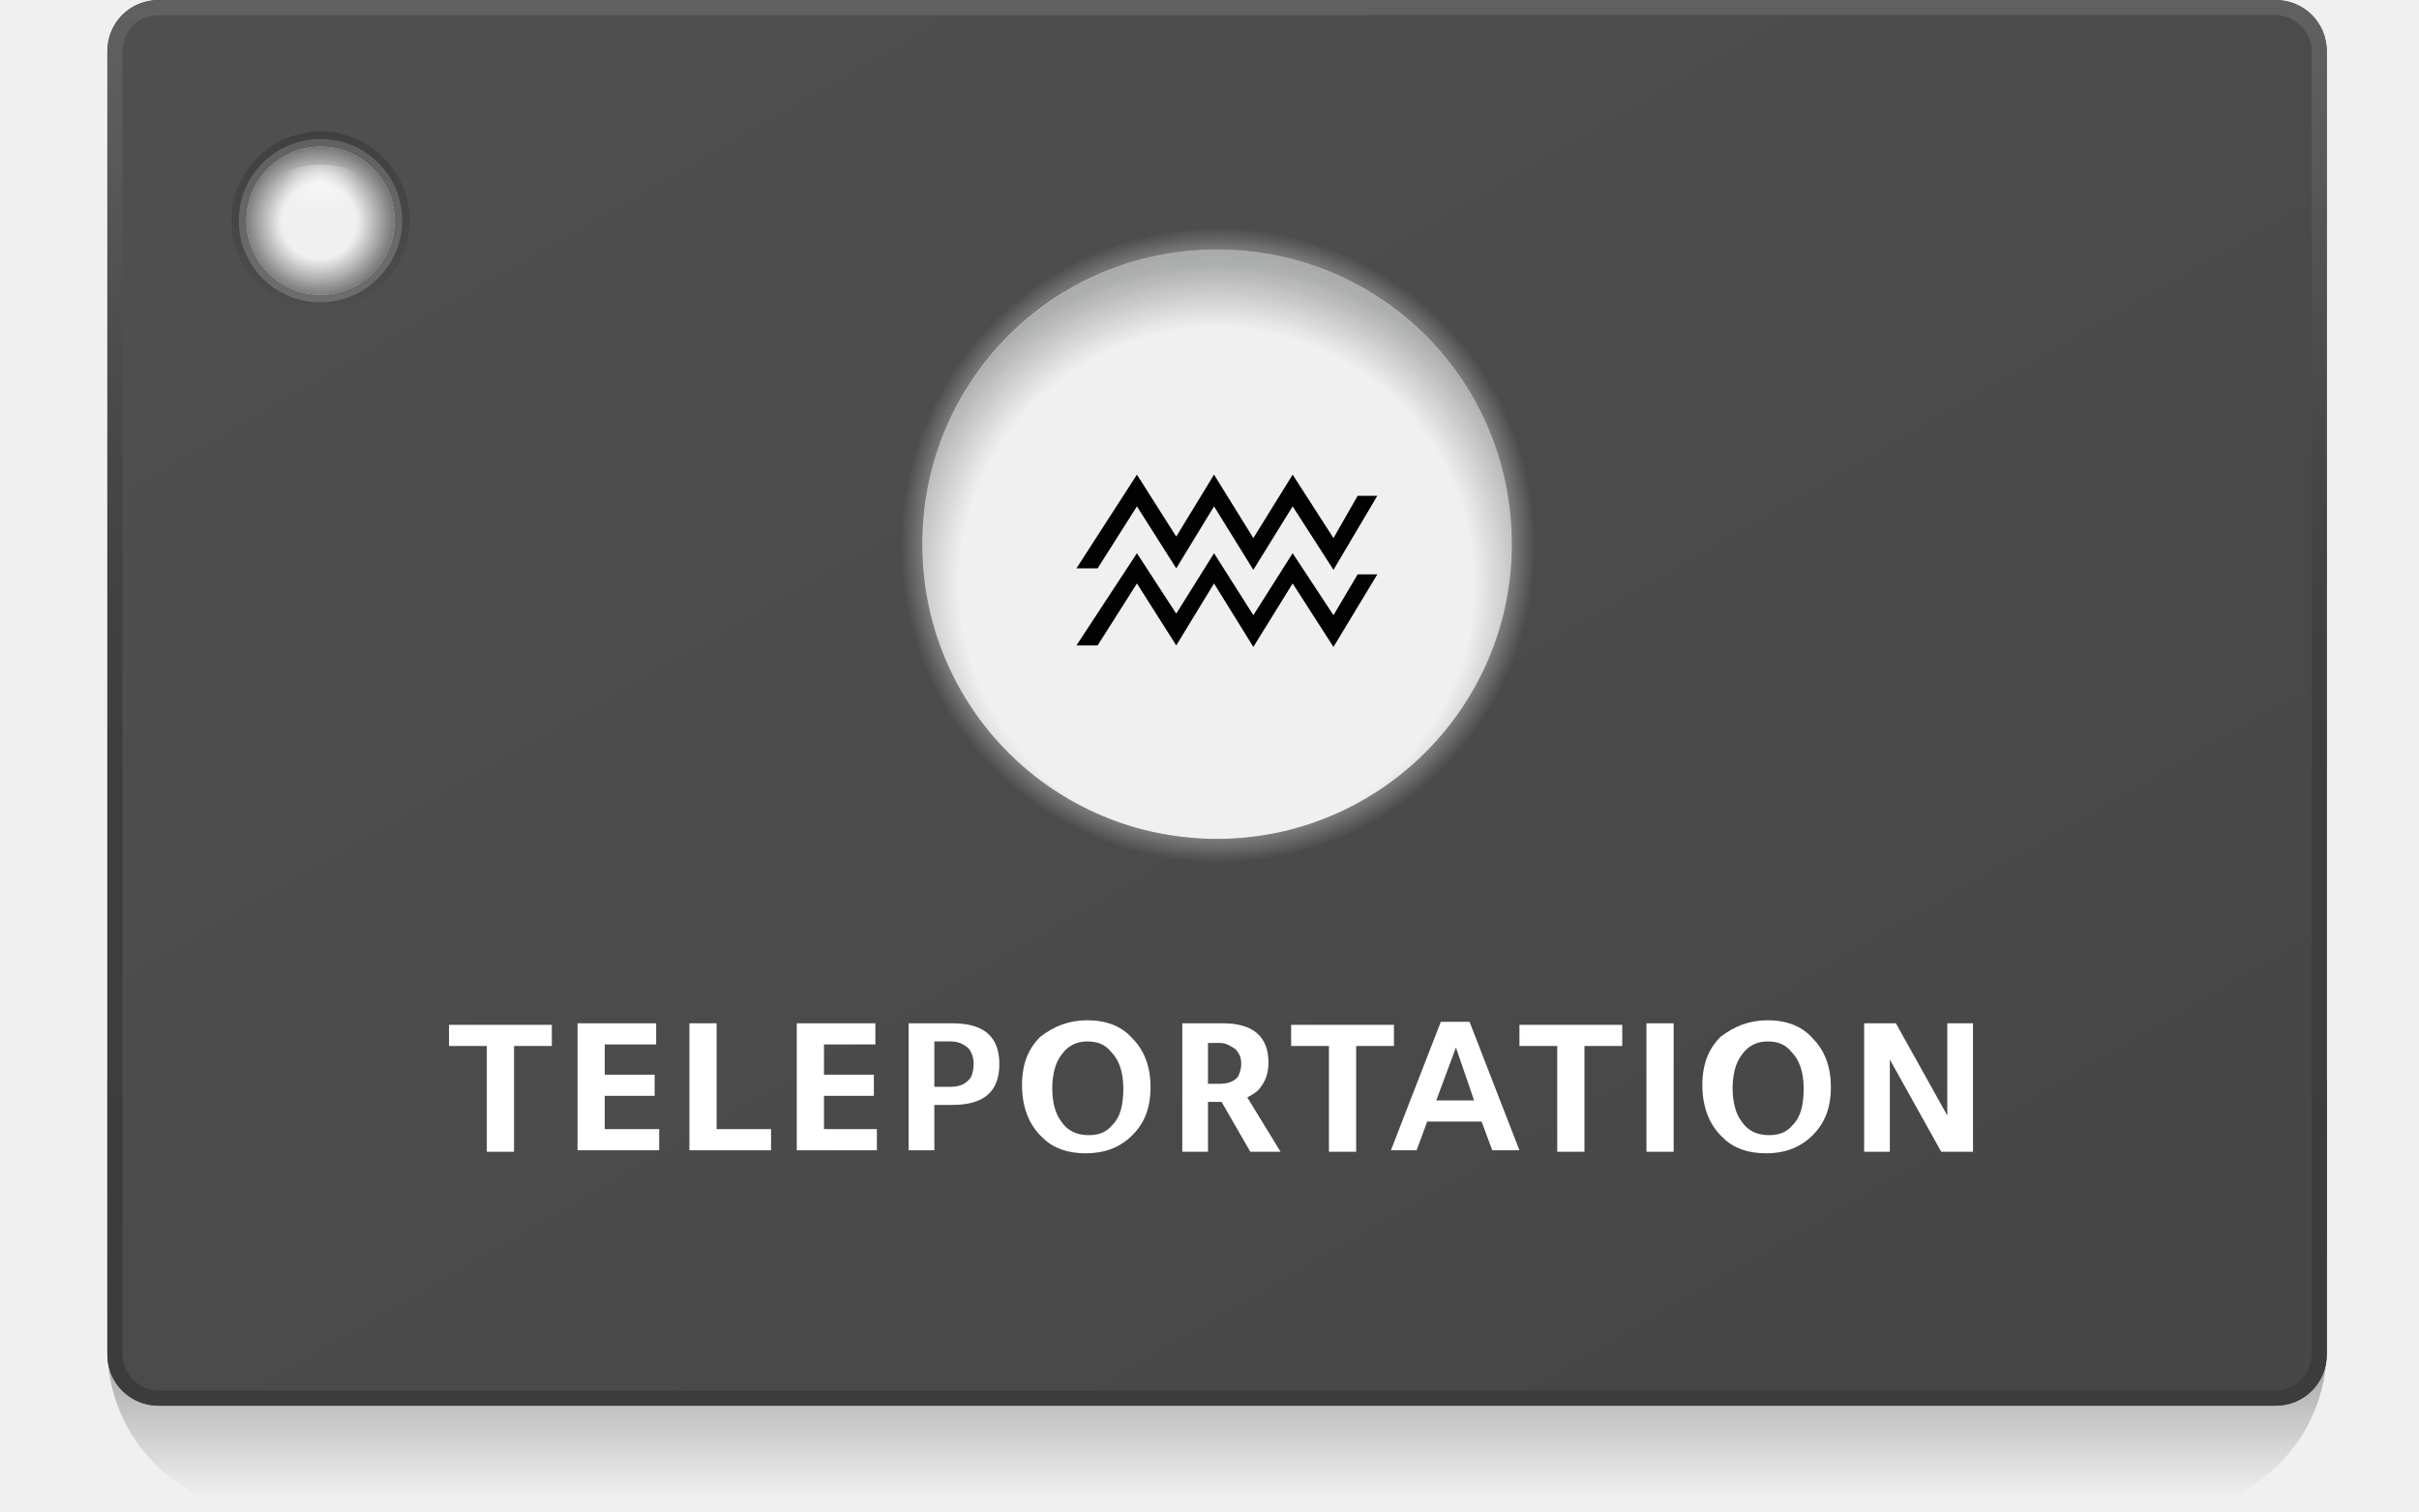
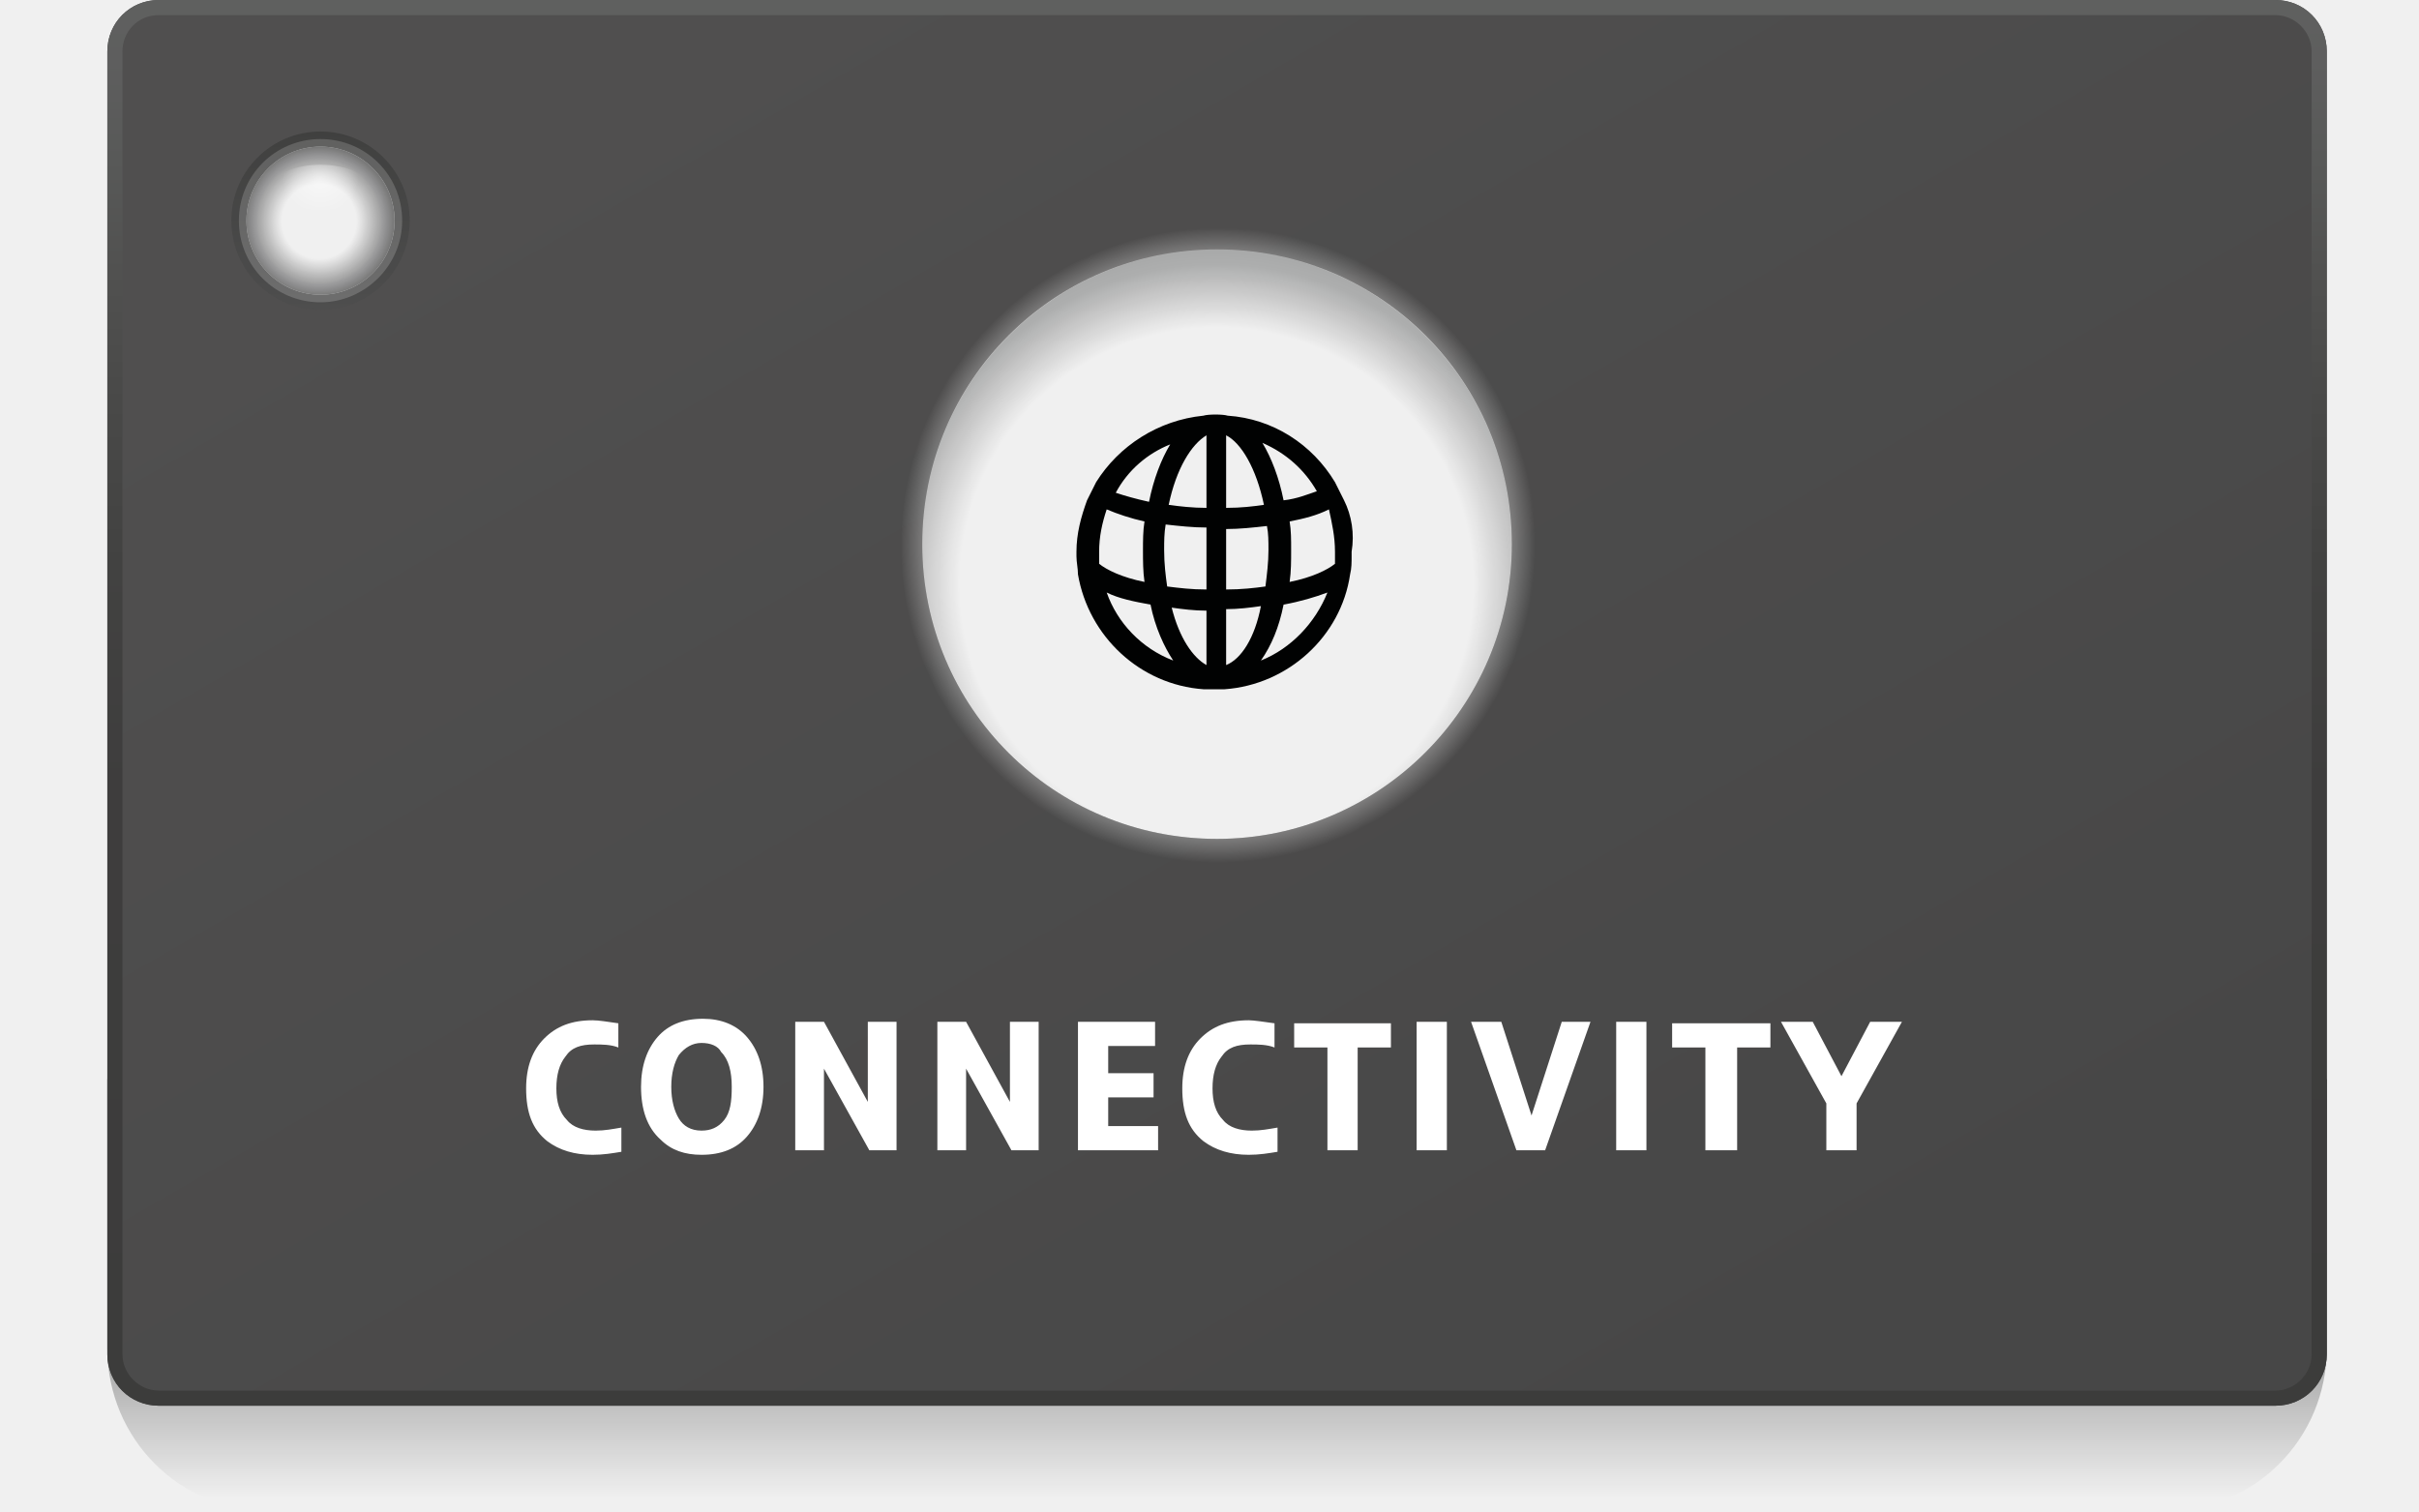
- <svg xmlns="http://www.w3.org/2000/svg" xmlns:xlink="http://www.w3.org/1999/xlink" viewBox="0 0 160 100" enable-background="new 0 0 160 100" width="160px" height="100px">
+ <svg xmlns="http://www.w3.org/2000/svg" xmlns:xlink="http://www.w3.org/1999/xlink" viewBox="0 0 160 100" enable-background="new 0 0 160 100">
  <g>
    <linearGradient id="a" gradientUnits="userSpaceOnUse" x1="80.472" y1="39.794" x2="80.472" y2="99.111">
      <stop offset=".481" stop-color="#010202" />
      <stop offset=".925" stop-color="#010202" stop-opacity=".145" />
      <stop offset="1" stop-color="#010202" stop-opacity="0" />
    </linearGradient>
    <path fill="url(#a)" d="M153.9 71.4H7.1v17.8c0 6 4.8 10.8 10.8 10.8h125.2c6 0 10.8-4.8 10.8-10.8V71.4z" />
  </g>
  <g>
    <linearGradient id="b" gradientUnits="userSpaceOnUse" x1="108.679" y1="95.383" x2="52.776" y2="-1.444">
      <stop offset="0" stop-color="#474747" />
      <stop offset="1" stop-color="#504F4F" />
    </linearGradient>
    <path fill="url(#b)" d="M150.5 0h-140C8.6 0 7.1 1.5 7.1 3.4v86.2c0 1.9 1.5 3.4 3.4 3.4h140c1.9 0 3.4-1.5 3.4-3.4V3.4c0-1.9-1.5-3.4-3.4-3.4zM21.2 20c-3 0-5.4-2.4-5.4-5.4 0-3 2.4-5.4 5.4-5.4s5.4 2.4 5.4 5.4c0 3-2.5 5.4-5.4 5.4zm59.3 35.5C69.7 55.5 61 46.8 61 36s8.7-19.5 19.5-19.5S100 25.2 100 36s-8.8 19.5-19.5 19.5z" />
  </g>
  <g>
    <radialGradient id="c" cx="21.117" cy="14.658" r="5.375" gradientTransform="matrix(.916 0 0 .916 1.769 1.218)" gradientUnits="userSpaceOnUse">
      <stop offset=".006" stop-opacity="0" />
      <stop offset=".225" stop-color="#010101" stop-opacity="0" />
      <stop offset=".304" stop-color="#040404" stop-opacity="0" />
      <stop offset=".36" stop-color="#0A0A09" stop-opacity="0" />
      <stop offset=".406" stop-color="#101010" stop-opacity="0" />
      <stop offset=".445" stop-color="#151514" stop-opacity="0" />
      <stop offset=".478" stop-color="#191818" stop-opacity="0" />
      <stop offset=".5" stop-color="#1A1919" stop-opacity="0" />
      <stop offset=".535" stop-color="#171516" stop-opacity=".07" />
      <stop offset=".687" stop-color="#0B0A0B" stop-opacity=".374" />
      <stop offset=".82" stop-color="#040405" stop-opacity=".641" />
      <stop offset=".929" stop-color="#020203" stop-opacity=".859" />
      <stop offset="1" stop-color="#010202" />
    </radialGradient>
    <circle opacity=".5" fill="url(#c)" cx="21.2" cy="14.6" r="4.9" />
  </g>
  <g>
    <radialGradient id="d" cx="22.254" cy="11.83" r="2.135" gradientTransform="matrix(1.181 0 0 1.076 -5.093 -.885)" gradientUnits="userSpaceOnUse">
      <stop offset="0" stop-color="#fff" />
      <stop offset="1" stop-color="#fff" stop-opacity="0" />
    </radialGradient>
    <ellipse opacity=".5" fill="url(#d)" cx="21.2" cy="12.4" rx="3.2" ry="1.5" />
  </g>
  <g>
    <linearGradient id="e" gradientUnits="userSpaceOnUse" x1="21.18" y1="20.47" x2="21.18" y2="8.72">
      <stop offset="0" stop-color="#4D4D4D" />
      <stop offset="1" stop-color="#3C3C3B" />
    </linearGradient>
    <circle opacity=".8" fill="none" stroke="url(#e)" stroke-miterlimit="10" cx="21.2" cy="14.6" r="5.4" />
  </g>
  <g>
    <defs>
      <path id="f" d="M150.5 0h-140C8.6 0 7.1 1.5 7.1 3.4v86.2c0 1.9 1.5 3.4 3.4 3.4h140c1.9 0 3.4-1.5 3.4-3.4V3.4c0-1.9-1.5-3.4-3.4-3.4zm-70 55.5C69.7 55.5 61 46.8 61 36s8.7-19.5 19.5-19.5S100 25.2 100 36s-8.8 19.5-19.5 19.5z" />
    </defs>
    <clipPath id="g">
      <use xlink:href="#f" overflow="visible" />
    </clipPath>
    <radialGradient id="h" cx="80.563" cy="36.076" r="21" gradientUnits="userSpaceOnUse">
      <stop offset=".568" stop-color="#fff" />
      <stop offset=".729" stop-color="#fff" />
      <stop offset="1" stop-color="#fff" stop-opacity="0" />
    </radialGradient>
    <circle clip-path="url(#g)" fill="url(#h)" cx="80.6" cy="36.1" r="21" />
  </g>
  <g fill="#fff">
-     <path d="M32.2 76.2v-7h-2.5v-1.4h6.8v1.4H34v7h-1.8zM38.2 76.2v-8.5h5.2v1.4H40v2h3.3v1.4H40v2.2h3.6v1.4h-5.4zM45.6 76.2v-8.5h1.8v7H51v1.4h-5.4zM52.7 76.2v-8.5h5.2v1.4h-3.4v2h3.3v1.4h-3.3v2.2H58v1.4h-5.3zM60.1 76.2v-8.5H63c2.1 0 3.1.9 3.1 2.7s-1 2.7-3.1 2.7h-1.2v3h-1.7zm1.7-4.3h1.1c.6 0 1-.2 1.3-.6.1-.2.2-.5.2-.9s-.1-.7-.3-1c-.3-.3-.7-.5-1.2-.5h-1.1v3zM71.9 67.5c1.3 0 2.3.4 3 1.2.8.8 1.2 1.9 1.2 3.2 0 1.4-.4 2.4-1.2 3.2-.8.8-1.8 1.2-3.1 1.2-1.1 0-2.1-.3-2.8-1-.9-.8-1.4-2-1.4-3.5 0-1.4.4-2.4 1.2-3.2.9-.7 1.9-1.1 3.1-1.1zm0 1.4c-.7 0-1.3.3-1.7.9-.4.5-.6 1.3-.6 2.2 0 .9.2 1.7.6 2.2.4.6 1 .9 1.8.9.7 0 1.2-.2 1.6-.7.5-.5.7-1.3.7-2.4 0-1.1-.3-1.9-.8-2.4-.4-.5-.9-.7-1.6-.7zM78.2 76.2v-8.5h2.7c2 0 3 .9 3 2.6 0 .7-.2 1.2-.5 1.6-.2.3-.5.5-.9.7l2.2 3.6h-2l-1.9-3.3h-.9v3.3h-1.7zm1.7-4.5h.8c.6 0 1-.2 1.2-.5.1-.2.2-.5.2-.8 0-.4-.1-.7-.4-1-.3-.2-.6-.4-1-.4h-.8v2.7zM87.9 76.2v-7h-2.5v-1.4h6.8v1.4h-2.5v7h-1.8zM98 74.2h-3.6l-.7 1.9H92l3.3-8.5h1.9l3.3 8.5h-1.8l-.7-1.9zm-.5-1.4l-1.2-3.5-1.3 3.5h2.5zM103 76.2v-7h-2.5v-1.4h6.8v1.4h-2.5v7H103zM108.9 76.2v-8.5h1.8v8.5h-1.8zM116.9 67.5c1.3 0 2.3.4 3 1.2.8.8 1.2 1.9 1.2 3.2 0 1.4-.4 2.4-1.2 3.2-.8.8-1.8 1.2-3.1 1.2-1.1 0-2.1-.3-2.8-1-.9-.8-1.4-2-1.4-3.5 0-1.4.4-2.4 1.2-3.2.9-.7 1.9-1.1 3.1-1.1zm0 1.4c-.7 0-1.3.3-1.7.9-.4.5-.6 1.3-.6 2.2 0 .9.2 1.7.6 2.2.4.6 1 .9 1.8.9.7 0 1.2-.2 1.6-.7.5-.5.7-1.3.7-2.4 0-1.1-.3-1.9-.8-2.4-.4-.5-.9-.7-1.6-.7zM123.3 76.2v-8.5h2.1l3.4 6.1v-6.1h1.7v8.5h-2.1l-3.4-6.1v6.1h-1.7z" />
+     <path d="M40.9 67.7v1.6c-.5-.2-1.1-.2-1.6-.2-.9 0-1.5.2-1.9.8-.4.5-.6 1.2-.6 2.1 0 .9.2 1.6.7 2.1.4.5 1.1.7 1.9.7.6 0 1.1-.1 1.7-.2v1.6c-.6.1-1.2.2-1.9.2-1.2 0-2.2-.3-3-.9-1-.8-1.4-1.9-1.4-3.5 0-1.4.4-2.5 1.2-3.3.8-.8 1.8-1.2 3.2-1.2.4 0 1 .1 1.7.2zM46.5 67.4c1.2 0 2.2.4 2.9 1.2.7.8 1.1 1.9 1.1 3.3s-.4 2.5-1.1 3.3c-.7.8-1.7 1.2-3 1.2-1.1 0-2-.3-2.7-1-.9-.8-1.3-2-1.3-3.5 0-1.4.4-2.5 1.1-3.3.7-.8 1.7-1.2 3-1.2zm-.1 1.6c-.6 0-1.1.3-1.5.8-.3.5-.5 1.2-.5 2.1 0 .9.2 1.6.5 2.1s.8.8 1.5.8c.6 0 1.1-.2 1.5-.7.4-.5.5-1.2.5-2.2 0-1-.2-1.8-.7-2.3-.2-.4-.7-.6-1.3-.6zM52.6 76.1v-8.5h1.9l2.9 5.3v-5.3h1.9v8.5h-1.8l-3-5.4v5.4h-1.9zM62 76.1v-8.5h1.9l2.9 5.3v-5.3h1.9v8.5h-1.8l-3-5.4v5.4H62zM71.3 76.1v-8.5h5.1v1.6h-3.1V71h3v1.6h-3v1.9h3.3v1.6h-5.3zM84.3 67.7v1.6c-.5-.2-1.1-.2-1.6-.2-.9 0-1.5.2-1.9.8-.4.5-.6 1.2-.6 2.1 0 .9.2 1.6.7 2.1.4.5 1.1.7 1.9.7.6 0 1.1-.1 1.7-.2v1.6c-.6.1-1.2.2-1.9.2-1.2 0-2.2-.3-3-.9-1-.8-1.4-1.9-1.4-3.5 0-1.4.4-2.5 1.2-3.3.8-.8 1.8-1.2 3.2-1.2.3 0 1 .1 1.7.2zM87.8 76.1v-6.8h-2.2v-1.6H92v1.6h-2.2v6.8h-2zM93.7 76.1v-8.5h2v8.5h-2zM100.3 76.1l-3-8.5h2l2 6.2 2-6.2h1.9l-3 8.5h-1.9zM106.9 76.1v-8.5h2v8.5h-2zM112.8 76.1v-6.8h-2.2v-1.6h6.5v1.6h-2.2v6.8h-2.1zM120.8 76.1V73l-3-5.4h2.1l1.9 3.6 1.9-3.6h2.1l-3 5.4v3.1h-2z" />
  </g>
  <g opacity=".3">
    <defs>
      <circle id="i" opacity=".3" cx="80.5" cy="36" r="19.5" />
    </defs>
    <clipPath id="j">
      <use xlink:href="#i" overflow="visible" />
    </clipPath>
    <radialGradient id="k" cx="80.472" cy="41.61" r="22.784" gradientTransform="matrix(.973 0 0 .973 2.161 -1.836)" gradientUnits="userSpaceOnUse">
      <stop offset=".766" stop-color="#010202" stop-opacity="0" />
      <stop offset=".954" stop-color="#010202" stop-opacity=".931" />
      <stop offset="1" stop-color="#010202" />
    </radialGradient>
    <circle clip-path="url(#j)" fill="url(#k)" cx="80.5" cy="38.7" r="22.2" />
  </g>
-   <g fill="#010202">
-     <path d="M89.8 32.8l-1.6 2.8-2.7-4.2-2.6 4.2-2.6-4.2-2.5 4.1-2.6-4.1-4 6.2h1.4l2.6-4.1 2.6 4.1 2.5-4.1 2.6 4.2 2.6-4.2 2.7 4.2 2.9-4.9zM89.8 38l-1.6 2.7-2.7-4.1-2.6 4.1-2.6-4.1-2.5 4-2.6-4-4 6.1h1.4l2.6-4.1 2.6 4.1 2.5-4.1 2.6 4.2 2.6-4.2 2.7 4.2 2.9-4.8z" />
-   </g>
+   <path fill="#010202" d="M88.9 33.1l-.6-1.2c-1.5-2.5-4.1-4.2-7.1-4.4-.3-.1-1.3-.1-1.6 0-3 .3-5.6 2-7.1 4.4l-.6 1.2c-.4 1.1-.7 2.2-.7 3.4v.3c0 .4.1.8.1 1.2.7 4.1 4.1 7.3 8.3 7.6H81c4.2-.3 7.7-3.5 8.3-7.6.1-.4.1-.8.1-1.2v-.3c.2-1.2 0-2.4-.5-3.4zm-5.5 10.6c.7-1 1.2-2.2 1.5-3.7 1.1-.2 2.1-.5 2.9-.8-.8 2-2.4 3.7-4.4 4.5zm-10.2-4.5c.8.4 1.8.6 2.9.8.3 1.5.9 2.8 1.5 3.7-2.1-.8-3.7-2.5-4.4-4.5zm-.5-2.7c0-1 .2-1.9.5-2.8.7.3 1.6.6 2.5.8-.1.6-.1 1.3-.1 1.9 0 .7 0 1.4.1 2.1-1.5-.3-2.5-.8-3-1.2v-.8zm4.7-7.1c-.6 1-1.1 2.3-1.4 3.8-.9-.2-1.6-.4-2.2-.6.8-1.5 2.1-2.6 3.6-3.2zm9.7 3.1c-.6.2-1.3.5-2.2.6-.3-1.5-.8-2.8-1.4-3.8 1.6.7 2.8 1.8 3.6 3.2zm1.2 4v.8c-.5.4-1.5.9-3 1.2.1-.7.1-1.4.1-2.1 0-.7 0-1.3-.1-1.9 1-.2 1.8-.4 2.6-.8.2.9.4 1.8.4 2.8zm-4.4-.1c0 .8-.1 1.6-.2 2.4-.7.1-1.6.2-2.6.2v-4c.9 0 1.8-.1 2.7-.2.1.5.1 1 .1 1.6zm-6.9 0c0-.6 0-1.1.1-1.7.9.1 1.8.2 2.7.2V39c-1 0-1.8-.1-2.6-.2-.1-.7-.2-1.5-.2-2.4zm4.1-2.8v-4.8c1 .5 2 2.2 2.5 4.6-.7.1-1.5.2-2.5.2zm-1.3-4.8v4.8c-.9 0-1.8-.1-2.5-.2.5-2.4 1.5-4 2.5-4.6zm0 11.6V44c-.9-.5-1.8-1.8-2.3-3.8.7.1 1.5.2 2.3.2zm1.3 3.6v-3.7c.8 0 1.6-.1 2.3-.2-.4 2.1-1.3 3.5-2.3 3.9z" />
  <g>
    <linearGradient id="l" gradientUnits="userSpaceOnUse" x1="80.472" y1="93.053" x2="80.472">
      <stop offset="0" stop-color="#3C3C3B" />
      <stop offset=".438" stop-color="#3E3D3D" />
      <stop offset=".599" stop-color="#424241" />
      <stop offset=".714" stop-color="#494948" />
      <stop offset=".807" stop-color="#515150" />
      <stop offset=".887" stop-color="#585958" />
      <stop offset=".957" stop-color="#5E5E5E" />
      <stop offset=".995" stop-color="#5F605F" />
    </linearGradient>
    <path fill="url(#l)" d="M150.5 1c1.3 0 2.4 1.1 2.4 2.4v86.2c0 1.3-1.1 2.4-2.4 2.4h-140c-1.3 0-2.4-1.1-2.4-2.4V3.4c0-1.3 1-2.4 2.4-2.4h140m0-1h-140C8.6 0 7.1 1.5 7.1 3.4v86.2c0 1.9 1.5 3.4 3.4 3.4h140c1.9 0 3.4-1.5 3.4-3.4V3.4c0-1.9-1.5-3.4-3.4-3.4z" />
  </g>
</svg>
